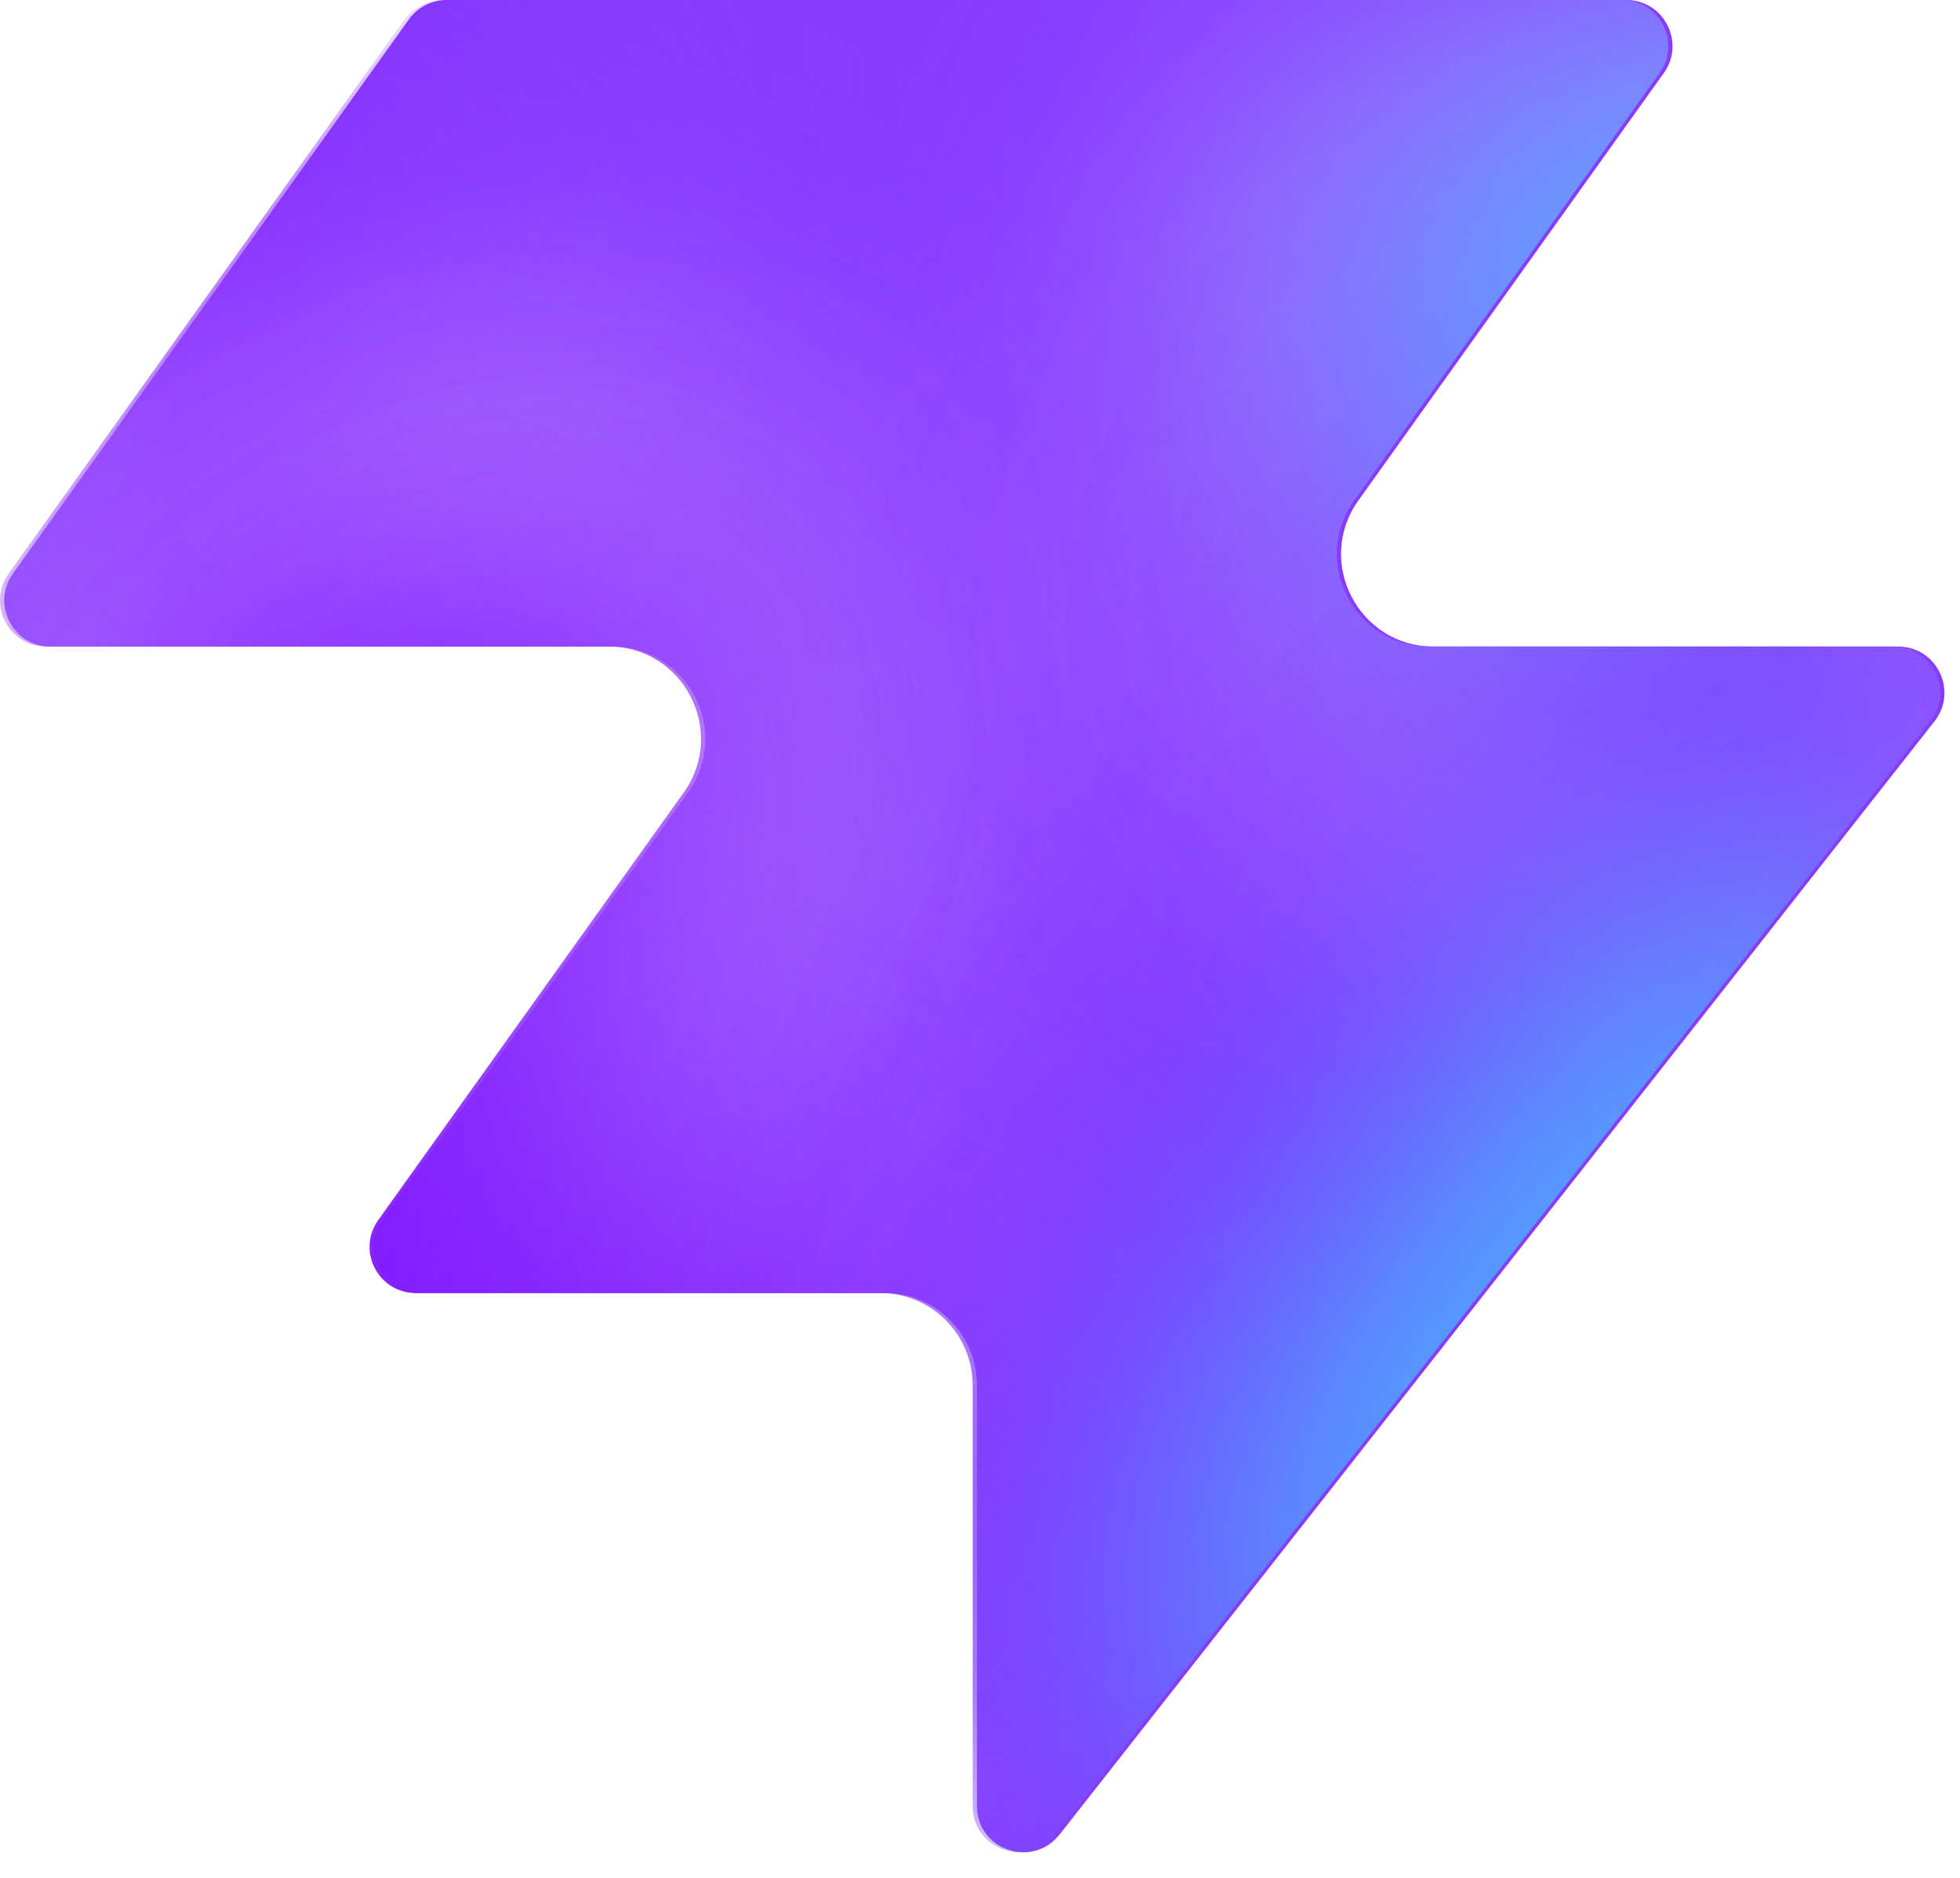
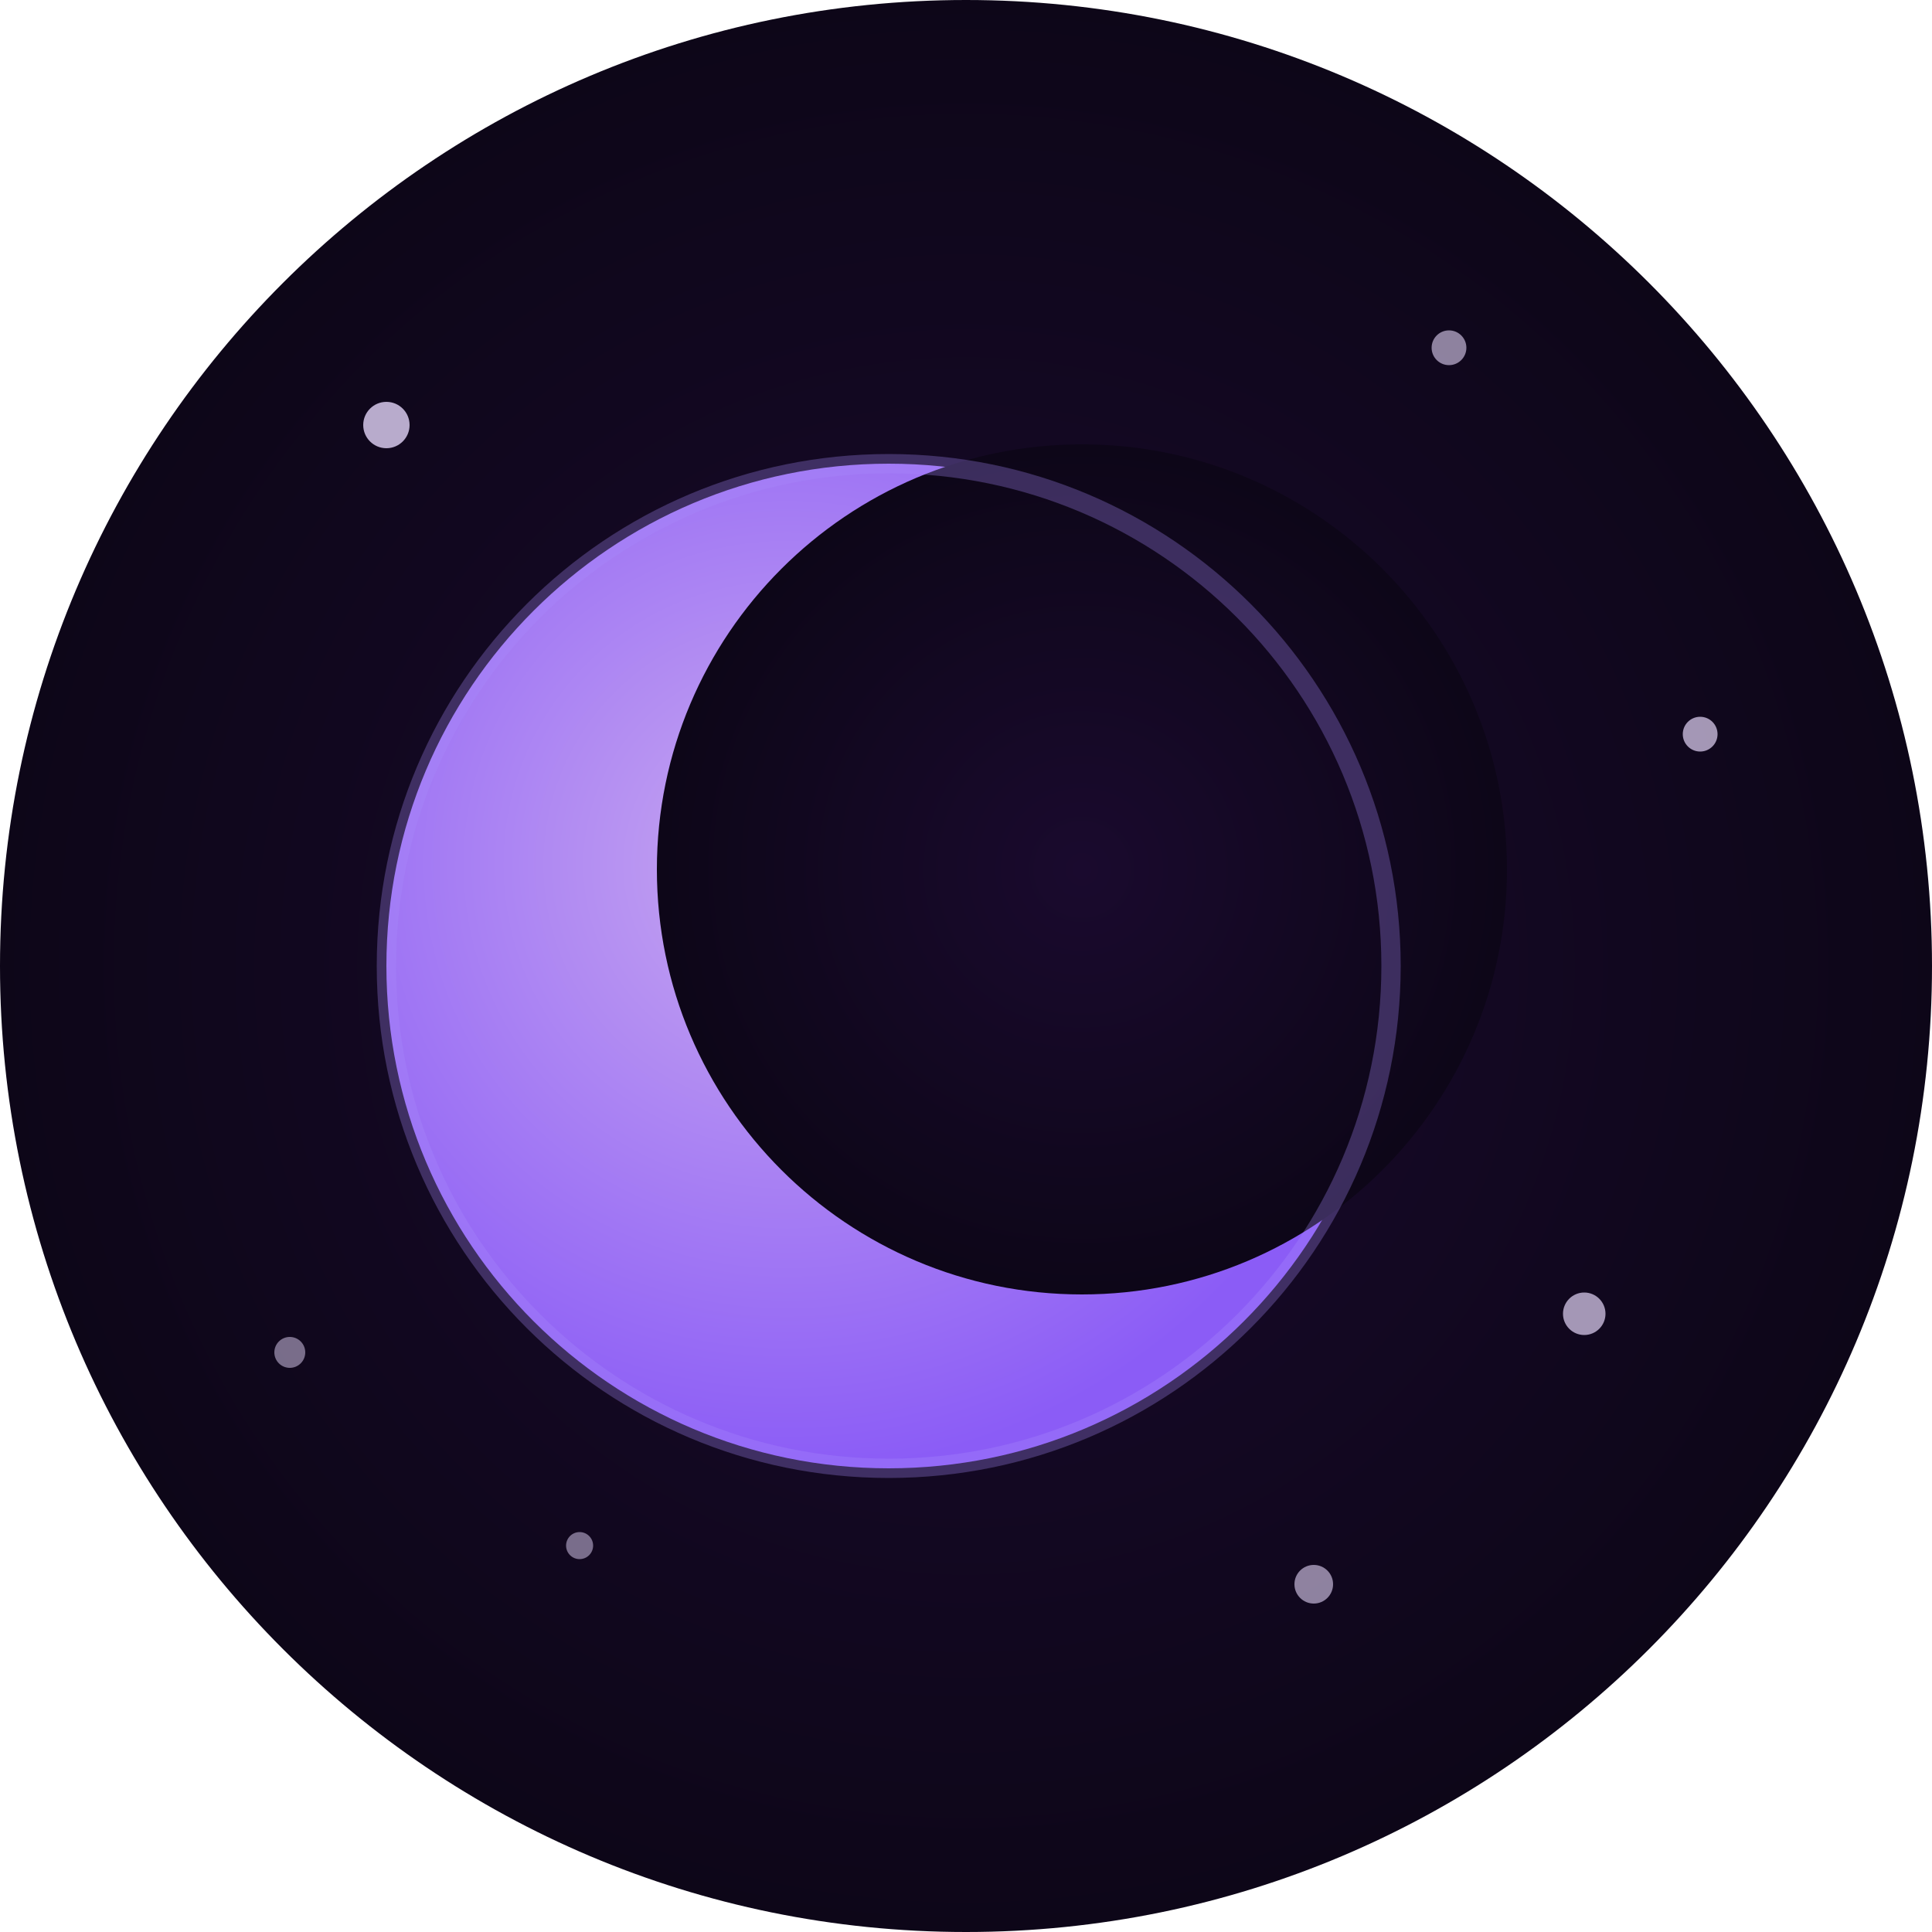
- <svg xmlns="http://www.w3.org/2000/svg" width="48" height="46" fill="none" viewBox="0 0 48 46">
-   <path fill="#863bff" d="M25.946 44.938c-.664.845-2.021.375-2.021-.698V33.937a2.26 2.26 0 0 0-2.262-2.262H10.287c-.92 0-1.456-1.04-.92-1.788l7.48-10.471c1.07-1.497 0-3.578-1.842-3.578H1.237c-.92 0-1.456-1.04-.92-1.788L10.013.474c.214-.297.556-.474.92-.474h28.894c.92 0 1.456 1.04.92 1.788l-7.48 10.471c-1.07 1.498 0 3.579 1.842 3.579h11.377c.943 0 1.473 1.088.89 1.83L25.947 44.94z" style="fill:#863bff;fill:color(display-p3 .525 .23 1);fill-opacity:1" />
-   <mask id="a" width="48" height="46" x="0" y="0" maskUnits="userSpaceOnUse" style="mask-type:alpha">
-     <path fill="#000" d="M25.842 44.938c-.664.844-2.021.375-2.021-.698V33.937a2.26 2.26 0 0 0-2.262-2.262H10.183c-.92 0-1.456-1.04-.92-1.788l7.48-10.471c1.07-1.498 0-3.579-1.842-3.579H1.133c-.92 0-1.456-1.04-.92-1.787L9.91.473c.214-.297.556-.474.92-.474h28.894c.92 0 1.456 1.04.92 1.788l-7.48 10.471c-1.07 1.498 0 3.578 1.842 3.578h11.377c.943 0 1.473 1.088.89 1.832L25.843 44.94z" style="fill:#000;fill-opacity:1" />
-   </mask>
-   <g mask="url(#a)">
-     <g filter="url(#b)">
-       <ellipse cx="5.508" cy="14.704" fill="#ede6ff" rx="5.508" ry="14.704" style="fill:#ede6ff;fill:color(display-p3 .927 .903 1);fill-opacity:1" transform="matrix(.00324 1 1 -.00324 -4.47 31.516)" />
-     </g>
-     <g filter="url(#c)">
-       <ellipse cx="10.399" cy="29.851" fill="#ede6ff" rx="10.399" ry="29.851" style="fill:#ede6ff;fill:color(display-p3 .927 .903 1);fill-opacity:1" transform="matrix(.00324 1 1 -.00324 -39.328 7.883)" />
-     </g>
-     <g filter="url(#d)">
-       <ellipse cx="5.508" cy="30.487" fill="#7e14ff" rx="5.508" ry="30.487" style="fill:#7e14ff;fill:color(display-p3 .492 .077 1);fill-opacity:1" transform="rotate(89.814 -25.913 -14.639)scale(1 -1)" />
-     </g>
-     <g filter="url(#e)">
-       <ellipse cx="5.508" cy="30.599" fill="#7e14ff" rx="5.508" ry="30.599" style="fill:#7e14ff;fill:color(display-p3 .492 .077 1);fill-opacity:1" transform="rotate(89.814 -32.644 -3.334)scale(1 -1)" />
-     </g>
-     <g filter="url(#f)">
-       <ellipse cx="5.508" cy="30.599" fill="#7e14ff" rx="5.508" ry="30.599" style="fill:#7e14ff;fill:color(display-p3 .492 .077 1);fill-opacity:1" transform="matrix(.00324 1 1 -.00324 -34.34 30.47)" />
-     </g>
-     <g filter="url(#g)">
-       <ellipse cx="14.072" cy="22.078" fill="#ede6ff" rx="14.072" ry="22.078" style="fill:#ede6ff;fill:color(display-p3 .927 .903 1);fill-opacity:1" transform="rotate(93.35 24.506 48.493)scale(-1 1)" />
-     </g>
-     <g filter="url(#h)">
-       <ellipse cx="3.47" cy="21.501" fill="#7e14ff" rx="3.47" ry="21.501" style="fill:#7e14ff;fill:color(display-p3 .492 .077 1);fill-opacity:1" transform="rotate(89.009 28.708 47.59)scale(-1 1)" />
-     </g>
-     <g filter="url(#i)">
-       <ellipse cx="3.47" cy="21.501" fill="#7e14ff" rx="3.47" ry="21.501" style="fill:#7e14ff;fill:color(display-p3 .492 .077 1);fill-opacity:1" transform="rotate(89.009 28.708 47.59)scale(-1 1)" />
-     </g>
-     <g filter="url(#j)">
-       <ellipse cx=".387" cy="8.972" fill="#7e14ff" rx="4.407" ry="29.108" style="fill:#7e14ff;fill:color(display-p3 .492 .077 1);fill-opacity:1" transform="rotate(39.51 .387 8.972)" />
-     </g>
-     <g filter="url(#k)">
-       <ellipse cx="47.523" cy="-6.092" fill="#7e14ff" rx="4.407" ry="29.108" style="fill:#7e14ff;fill:color(display-p3 .492 .077 1);fill-opacity:1" transform="rotate(37.892 47.523 -6.092)" />
-     </g>
-     <g filter="url(#l)">
-       <ellipse cx="41.412" cy="6.333" fill="#47bfff" rx="5.971" ry="9.665" style="fill:#47bfff;fill:color(display-p3 .28 .748 1);fill-opacity:1" transform="rotate(37.892 41.412 6.333)" />
-     </g>
-     <g filter="url(#m)">
-       <ellipse cx="-1.879" cy="38.332" fill="#7e14ff" rx="4.407" ry="29.108" style="fill:#7e14ff;fill:color(display-p3 .492 .077 1);fill-opacity:1" transform="rotate(37.892 -1.88 38.332)" />
-     </g>
-     <g filter="url(#n)">
-       <ellipse cx="-1.879" cy="38.332" fill="#7e14ff" rx="4.407" ry="29.108" style="fill:#7e14ff;fill:color(display-p3 .492 .077 1);fill-opacity:1" transform="rotate(37.892 -1.88 38.332)" />
-     </g>
-     <g filter="url(#o)">
-       <ellipse cx="35.651" cy="29.907" fill="#7e14ff" rx="4.407" ry="29.108" style="fill:#7e14ff;fill:color(display-p3 .492 .077 1);fill-opacity:1" transform="rotate(37.892 35.651 29.907)" />
-     </g>
-     <g filter="url(#p)">
-       <ellipse cx="38.418" cy="32.4" fill="#47bfff" rx="5.971" ry="15.297" style="fill:#47bfff;fill:color(display-p3 .28 .748 1);fill-opacity:1" transform="rotate(37.892 38.418 32.4)" />
-     </g>
-   </g>
+ <svg xmlns="http://www.w3.org/2000/svg" viewBox="0 0 100 100">
  <defs>
-     <filter id="b" width="60.045" height="41.654" x="-19.77" y="16.149" color-interpolation-filters="sRGB" filterUnits="userSpaceOnUse">
-       <feFlood flood-opacity="0" result="BackgroundImageFix" />
-       <feBlend in="SourceGraphic" in2="BackgroundImageFix" result="shape" />
-       <feGaussianBlur result="effect1_foregroundBlur_2002_17158" stdDeviation="7.659" />
-     </filter>
-     <filter id="c" width="90.34" height="51.437" x="-54.613" y="-7.533" color-interpolation-filters="sRGB" filterUnits="userSpaceOnUse">
-       <feFlood flood-opacity="0" result="BackgroundImageFix" />
-       <feBlend in="SourceGraphic" in2="BackgroundImageFix" result="shape" />
-       <feGaussianBlur result="effect1_foregroundBlur_2002_17158" stdDeviation="7.659" />
-     </filter>
-     <filter id="d" width="79.355" height="29.4" x="-49.64" y="2.03" color-interpolation-filters="sRGB" filterUnits="userSpaceOnUse">
-       <feFlood flood-opacity="0" result="BackgroundImageFix" />
-       <feBlend in="SourceGraphic" in2="BackgroundImageFix" result="shape" />
-       <feGaussianBlur result="effect1_foregroundBlur_2002_17158" stdDeviation="4.596" />
-     </filter>
-     <filter id="e" width="79.579" height="29.4" x="-45.045" y="20.029" color-interpolation-filters="sRGB" filterUnits="userSpaceOnUse">
-       <feFlood flood-opacity="0" result="BackgroundImageFix" />
-       <feBlend in="SourceGraphic" in2="BackgroundImageFix" result="shape" />
-       <feGaussianBlur result="effect1_foregroundBlur_2002_17158" stdDeviation="4.596" />
-     </filter>
-     <filter id="f" width="79.579" height="29.4" x="-43.513" y="21.178" color-interpolation-filters="sRGB" filterUnits="userSpaceOnUse">
-       <feFlood flood-opacity="0" result="BackgroundImageFix" />
-       <feBlend in="SourceGraphic" in2="BackgroundImageFix" result="shape" />
-       <feGaussianBlur result="effect1_foregroundBlur_2002_17158" stdDeviation="4.596" />
-     </filter>
-     <filter id="g" width="74.749" height="58.852" x="15.756" y="-17.901" color-interpolation-filters="sRGB" filterUnits="userSpaceOnUse">
-       <feFlood flood-opacity="0" result="BackgroundImageFix" />
-       <feBlend in="SourceGraphic" in2="BackgroundImageFix" result="shape" />
-       <feGaussianBlur result="effect1_foregroundBlur_2002_17158" stdDeviation="7.659" />
-     </filter>
-     <filter id="h" width="61.377" height="25.362" x="23.548" y="2.284" color-interpolation-filters="sRGB" filterUnits="userSpaceOnUse">
-       <feFlood flood-opacity="0" result="BackgroundImageFix" />
-       <feBlend in="SourceGraphic" in2="BackgroundImageFix" result="shape" />
-       <feGaussianBlur result="effect1_foregroundBlur_2002_17158" stdDeviation="4.596" />
-     </filter>
-     <filter id="i" width="61.377" height="25.362" x="23.548" y="2.284" color-interpolation-filters="sRGB" filterUnits="userSpaceOnUse">
-       <feFlood flood-opacity="0" result="BackgroundImageFix" />
-       <feBlend in="SourceGraphic" in2="BackgroundImageFix" result="shape" />
-       <feGaussianBlur result="effect1_foregroundBlur_2002_17158" stdDeviation="4.596" />
-     </filter>
-     <filter id="j" width="56.045" height="63.649" x="-27.636" y="-22.853" color-interpolation-filters="sRGB" filterUnits="userSpaceOnUse">
-       <feFlood flood-opacity="0" result="BackgroundImageFix" />
-       <feBlend in="SourceGraphic" in2="BackgroundImageFix" result="shape" />
-       <feGaussianBlur result="effect1_foregroundBlur_2002_17158" stdDeviation="4.596" />
-     </filter>
-     <filter id="k" width="54.814" height="64.646" x="20.116" y="-38.415" color-interpolation-filters="sRGB" filterUnits="userSpaceOnUse">
-       <feFlood flood-opacity="0" result="BackgroundImageFix" />
-       <feBlend in="SourceGraphic" in2="BackgroundImageFix" result="shape" />
-       <feGaussianBlur result="effect1_foregroundBlur_2002_17158" stdDeviation="4.596" />
-     </filter>
-     <filter id="l" width="33.541" height="35.313" x="24.641" y="-11.323" color-interpolation-filters="sRGB" filterUnits="userSpaceOnUse">
-       <feFlood flood-opacity="0" result="BackgroundImageFix" />
-       <feBlend in="SourceGraphic" in2="BackgroundImageFix" result="shape" />
-       <feGaussianBlur result="effect1_foregroundBlur_2002_17158" stdDeviation="4.596" />
-     </filter>
-     <filter id="m" width="54.814" height="64.646" x="-29.286" y="6.009" color-interpolation-filters="sRGB" filterUnits="userSpaceOnUse">
-       <feFlood flood-opacity="0" result="BackgroundImageFix" />
-       <feBlend in="SourceGraphic" in2="BackgroundImageFix" result="shape" />
-       <feGaussianBlur result="effect1_foregroundBlur_2002_17158" stdDeviation="4.596" />
-     </filter>
-     <filter id="n" width="54.814" height="64.646" x="-29.286" y="6.009" color-interpolation-filters="sRGB" filterUnits="userSpaceOnUse">
-       <feFlood flood-opacity="0" result="BackgroundImageFix" />
-       <feBlend in="SourceGraphic" in2="BackgroundImageFix" result="shape" />
-       <feGaussianBlur result="effect1_foregroundBlur_2002_17158" stdDeviation="4.596" />
-     </filter>
-     <filter id="o" width="54.814" height="64.646" x="8.244" y="-2.416" color-interpolation-filters="sRGB" filterUnits="userSpaceOnUse">
-       <feFlood flood-opacity="0" result="BackgroundImageFix" />
-       <feBlend in="SourceGraphic" in2="BackgroundImageFix" result="shape" />
-       <feGaussianBlur result="effect1_foregroundBlur_2002_17158" stdDeviation="4.596" />
-     </filter>
-     <filter id="p" width="39.409" height="43.623" x="18.713" y="10.588" color-interpolation-filters="sRGB" filterUnits="userSpaceOnUse">
-       <feFlood flood-opacity="0" result="BackgroundImageFix" />
-       <feBlend in="SourceGraphic" in2="BackgroundImageFix" result="shape" />
-       <feGaussianBlur result="effect1_foregroundBlur_2002_17158" stdDeviation="4.596" />
-     </filter>
+     <radialGradient id="bg" cx="50%" cy="50%" r="50%">
+       <stop offset="0%" stop-color="#1a0a2e" />
+       <stop offset="100%" stop-color="#0d0618" />
+     </radialGradient>
+     <radialGradient id="moonGlow" cx="40%" cy="40%" r="60%">
+       <stop offset="0%" stop-color="#c8a8f0" />
+       <stop offset="100%" stop-color="#8b5cf6" />
+     </radialGradient>
  </defs>
+   <circle cx="50" cy="50" r="50" fill="url(#bg)" />
+   <circle cx="20" cy="22" r="1.2" fill="#e2d4f7" opacity="0.8" />
+   <circle cx="75" cy="18" r="0.9" fill="#e2d4f7" opacity="0.6" />
+   <circle cx="82" cy="68" r="1.1" fill="#e2d4f7" opacity="0.7" />
+   <circle cx="15" cy="70" r="0.8" fill="#e2d4f7" opacity="0.5" />
+   <circle cx="68" cy="82" r="1.0" fill="#e2d4f7" opacity="0.6" />
+   <circle cx="30" cy="80" r="0.7" fill="#e2d4f7" opacity="0.5" />
+   <circle cx="88" cy="38" r="0.9" fill="#e2d4f7" opacity="0.7" />
+   <circle cx="46" cy="50" r="26" fill="url(#moonGlow)" />
+   <circle cx="56" cy="45" r="22" fill="url(#bg)" />
+   <circle cx="46" cy="50" r="26" fill="none" stroke="#a78bfa" stroke-width="1" opacity="0.3" />
</svg>
